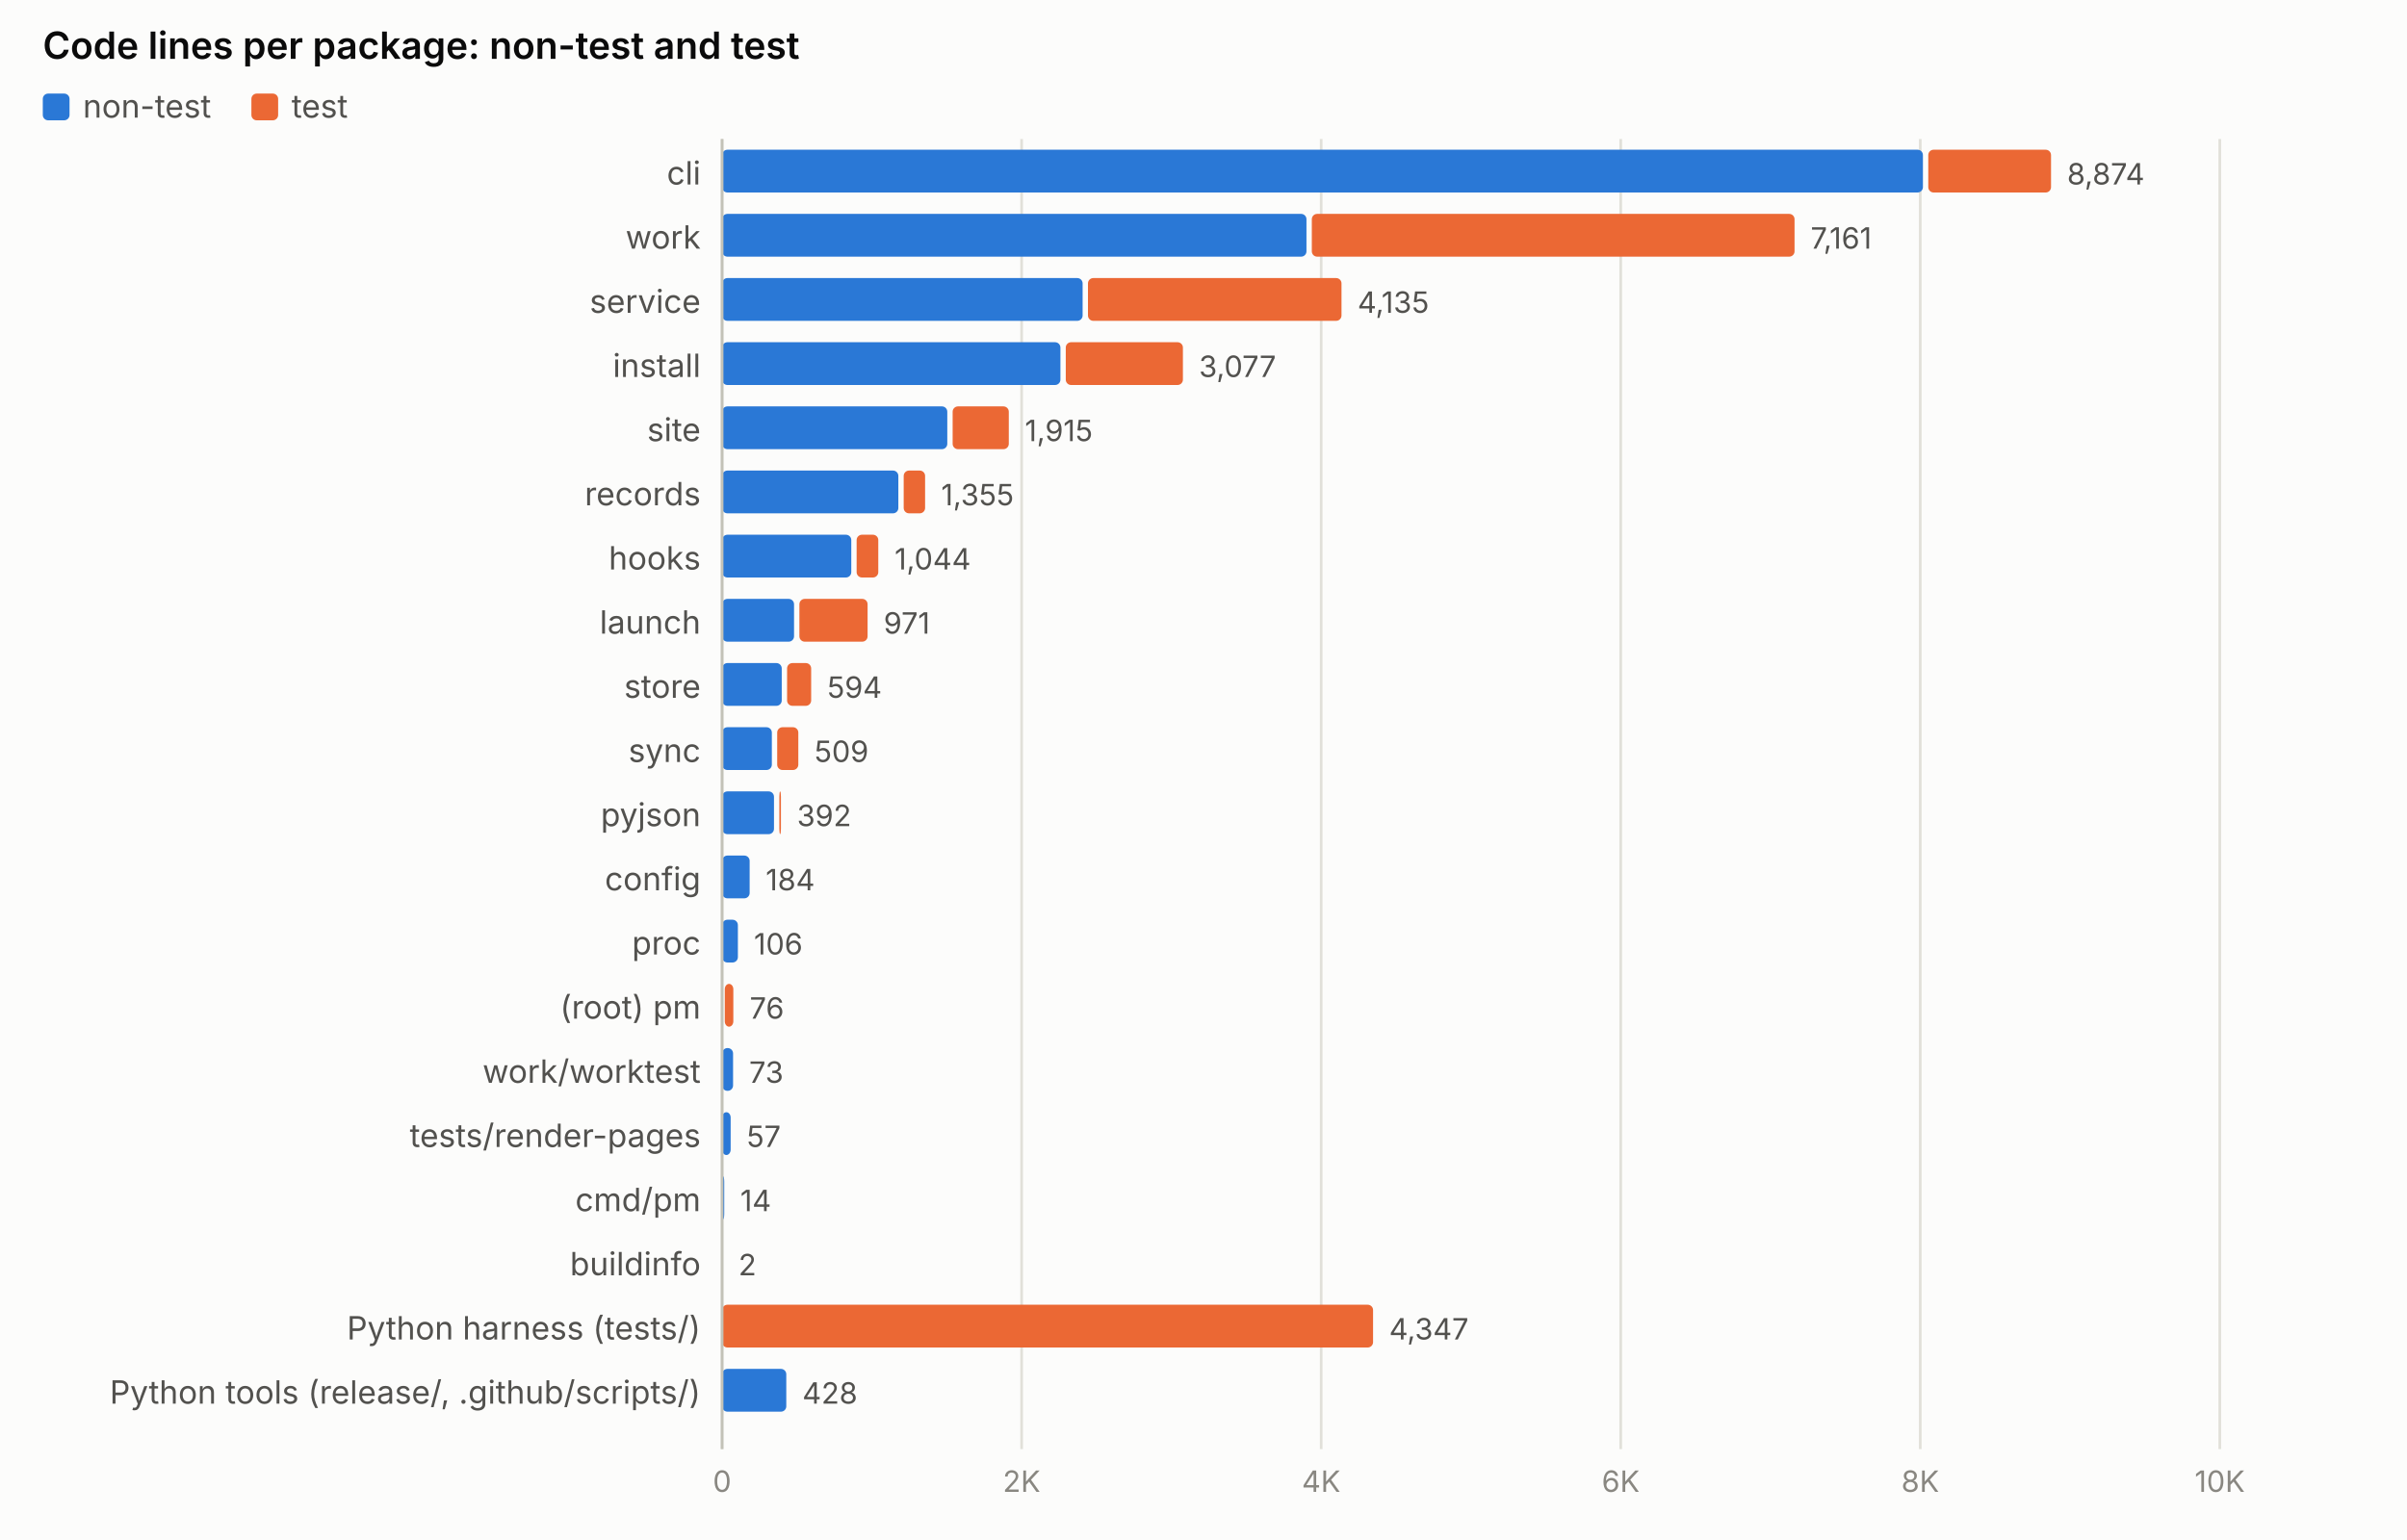
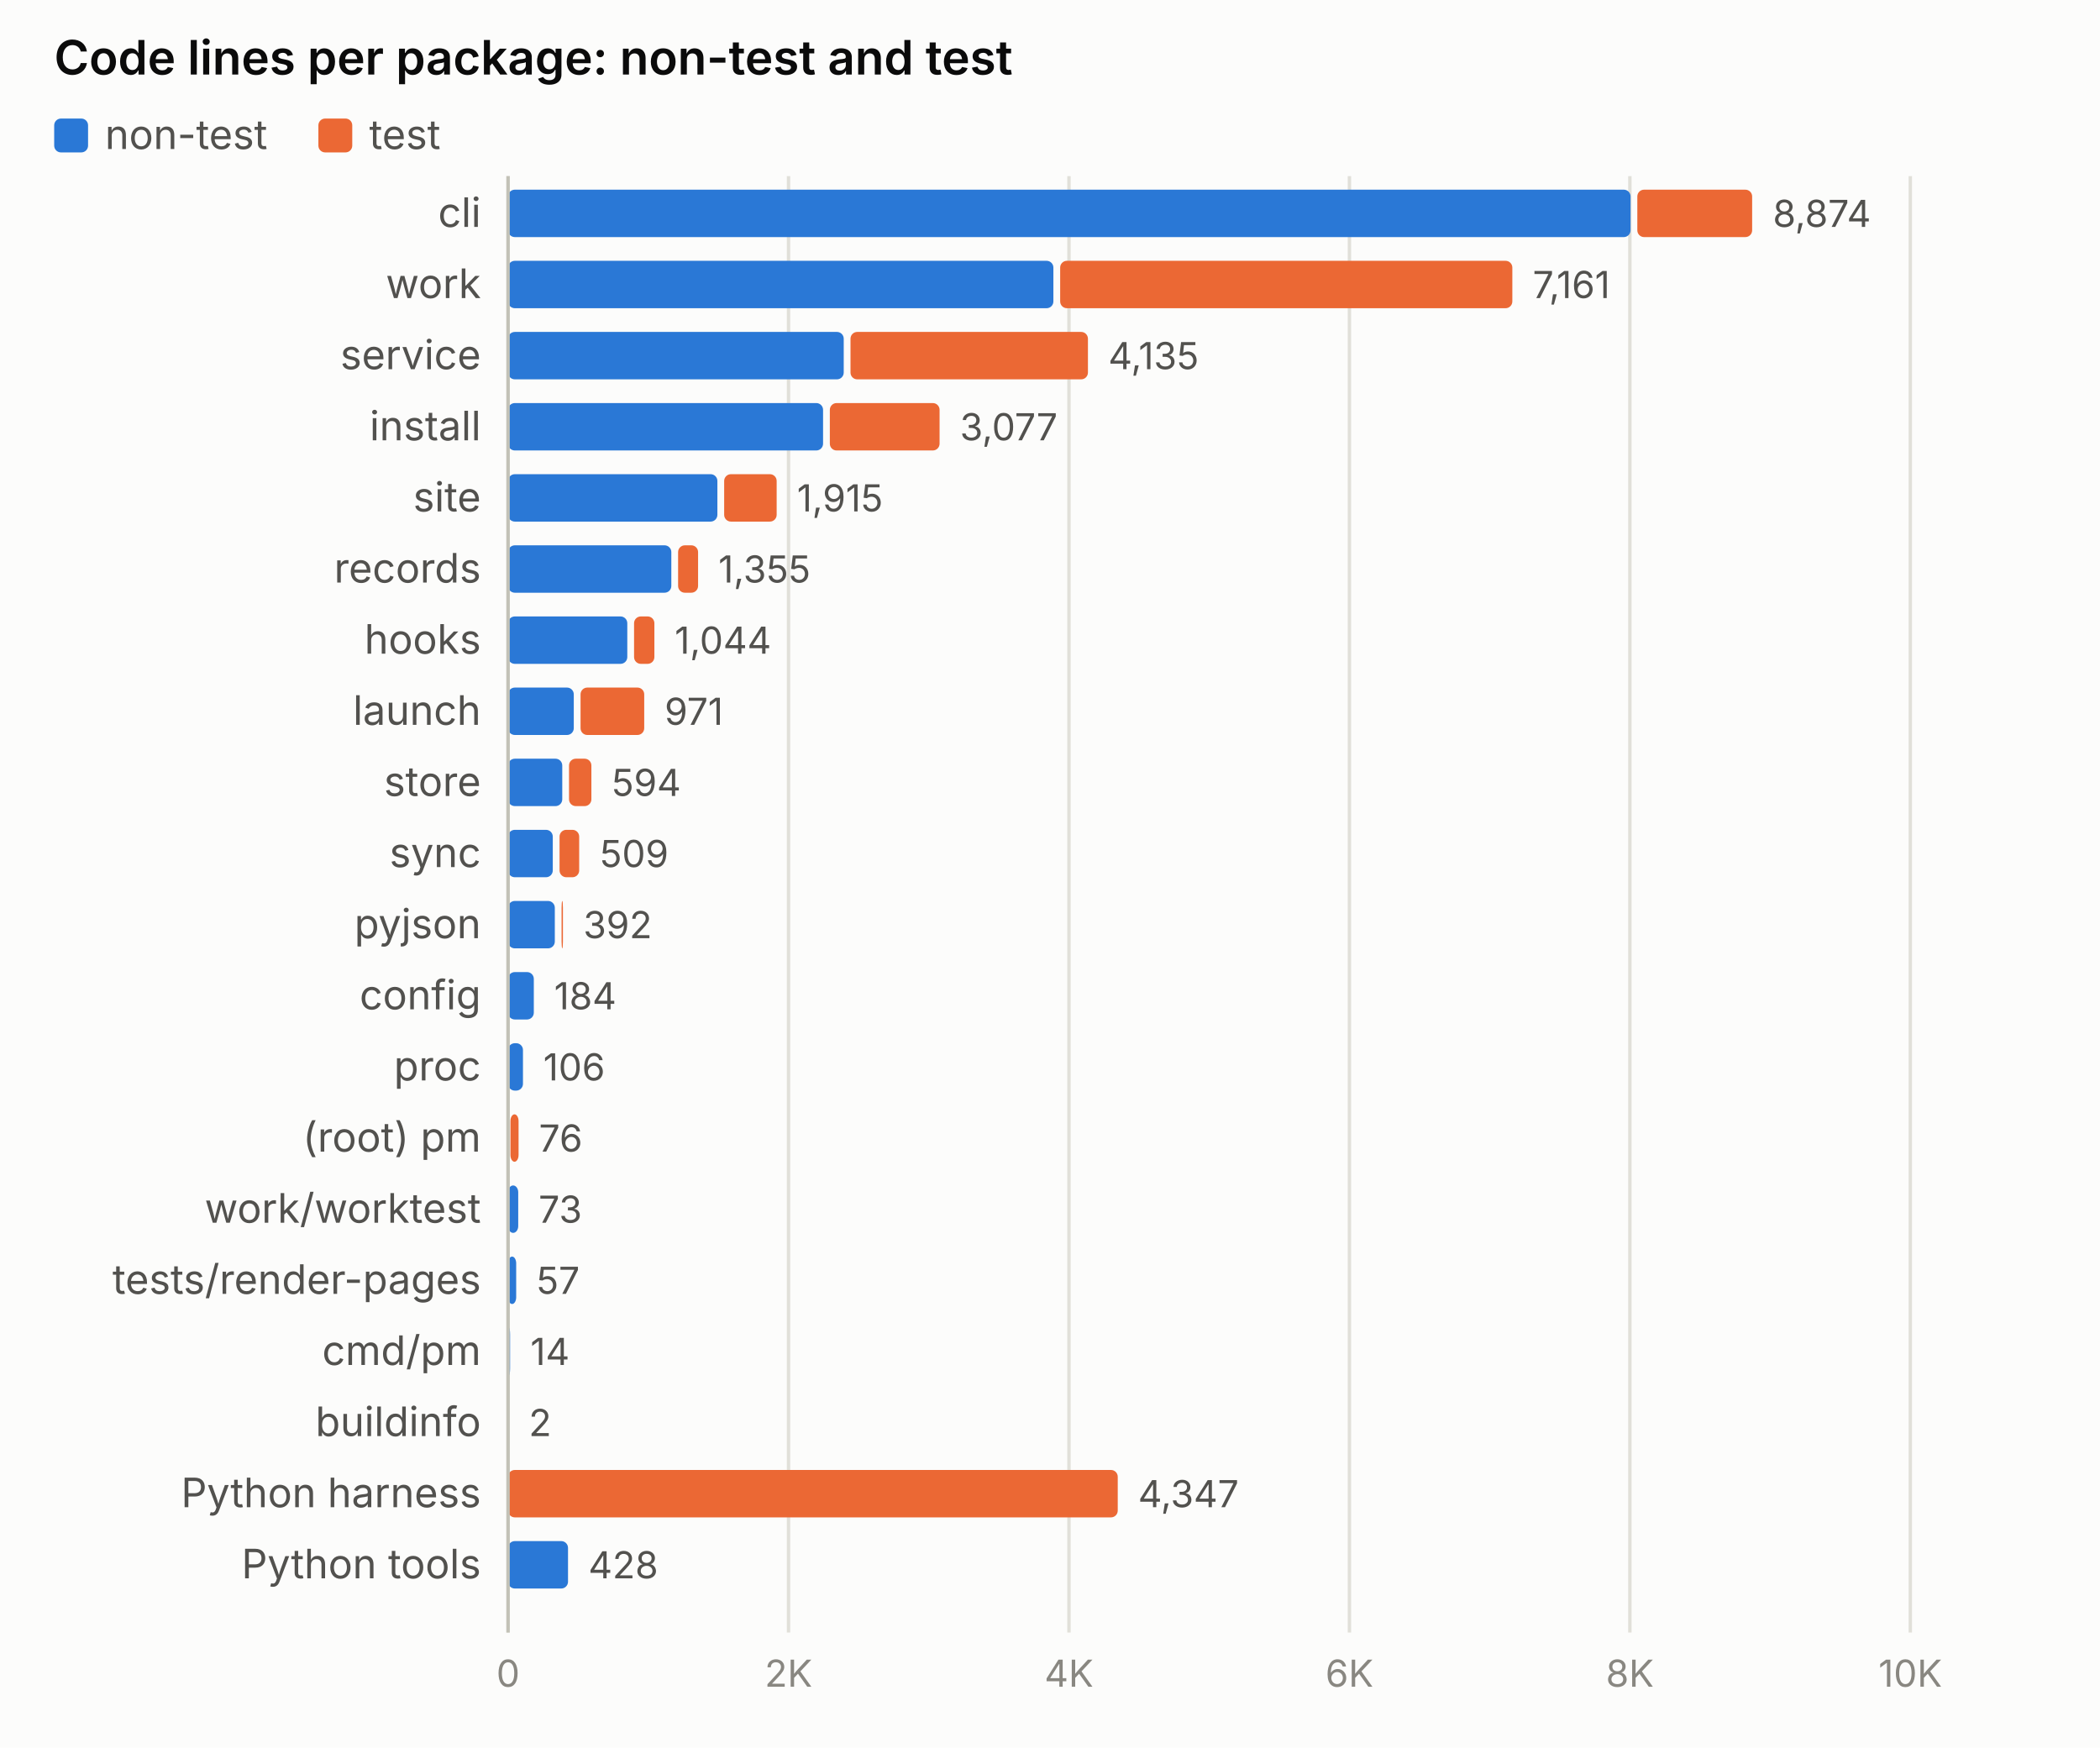
- <svg xmlns="http://www.w3.org/2000/svg" viewBox="0 0 900 576" width="900" height="576" role="img" aria-label="Code lines per package, non-test and test" style="font-family:system-ui,-apple-system,'Segoe UI',sans-serif">
-   <rect width="900" height="576" fill="#fcfcfb" />
+ <svg xmlns="http://www.w3.org/2000/svg" viewBox="0 0 620 516" width="620" height="516" role="img" aria-label="Code lines per package, non-test and test" style="font-family:system-ui,-apple-system,'Segoe UI',sans-serif">
+   <rect width="620" height="516" fill="#fcfcfb" />
  <text x="16.0" y="22.0" font-size="14" fill="#0b0b0b" text-anchor="start" font-weight="600">Code lines per package: non-test and test</text>
  <rect x="16.0" y="35.0" width="10.0" height="10.0" fill="#2a78d6" rx="2" />
  <text x="31.0" y="44.0" font-size="12" fill="#52514e" text-anchor="start" font-weight="400">non-test</text>
  <rect x="94.0" y="35.0" width="10.0" height="10.0" fill="#eb6834" rx="2" />
  <text x="109.0" y="44.0" font-size="12" fill="#52514e" text-anchor="start" font-weight="400">test</text>
-   <line x1="270.0" y1="52.0" x2="270.0" y2="542.0" stroke="#e1e0d9" stroke-width="1" />
-   <text x="270.0" y="558.0" font-size="11" fill="#898781" text-anchor="middle" font-weight="400">0</text>
-   <line x1="382.0" y1="52.0" x2="382.0" y2="542.0" stroke="#e1e0d9" stroke-width="1" />
-   <text x="382.0" y="558.0" font-size="11" fill="#898781" text-anchor="middle" font-weight="400">2K</text>
-   <line x1="494.0" y1="52.0" x2="494.0" y2="542.0" stroke="#e1e0d9" stroke-width="1" />
-   <text x="494.0" y="558.0" font-size="11" fill="#898781" text-anchor="middle" font-weight="400">4K</text>
-   <line x1="606.0" y1="52.0" x2="606.0" y2="542.0" stroke="#e1e0d9" stroke-width="1" />
-   <text x="606.0" y="558.0" font-size="11" fill="#898781" text-anchor="middle" font-weight="400">6K</text>
-   <line x1="718.0" y1="52.0" x2="718.0" y2="542.0" stroke="#e1e0d9" stroke-width="1" />
-   <text x="718.0" y="558.0" font-size="11" fill="#898781" text-anchor="middle" font-weight="400">8K</text>
-   <line x1="830.0" y1="52.0" x2="830.0" y2="542.0" stroke="#e1e0d9" stroke-width="1" />
-   <text x="830.0" y="558.0" font-size="11" fill="#898781" text-anchor="middle" font-weight="400">10K</text>
-   <text x="262.0" y="69.0" font-size="12" fill="#52514e" text-anchor="end" font-weight="400">cli</text>
-   <rect x="270.0" y="56.0" width="449.0" height="16.0" fill="#2a78d6" rx="2" />
-   <rect x="721.0" y="56.0" width="45.9" height="16.0" fill="#eb6834" rx="2" />
-   <text x="772.9" y="69.0" font-size="11" fill="#52514e" text-anchor="start" font-weight="400">8,874</text>
-   <text x="262.0" y="93.0" font-size="12" fill="#52514e" text-anchor="end" font-weight="400">work</text>
-   <rect x="270.0" y="80.0" width="218.5" height="16.0" fill="#2a78d6" rx="2" />
-   <rect x="490.5" y="80.0" width="180.5" height="16.0" fill="#eb6834" rx="2" />
-   <text x="677.0" y="93.0" font-size="11" fill="#52514e" text-anchor="start" font-weight="400">7,161</text>
-   <text x="262.0" y="117.0" font-size="12" fill="#52514e" text-anchor="end" font-weight="400">service</text>
-   <rect x="270.0" y="104.0" width="134.8" height="16.0" fill="#2a78d6" rx="2" />
-   <rect x="406.8" y="104.0" width="94.8" height="16.0" fill="#eb6834" rx="2" />
-   <text x="507.6" y="117.0" font-size="11" fill="#52514e" text-anchor="start" font-weight="400">4,135</text>
-   <text x="262.0" y="141.0" font-size="12" fill="#52514e" text-anchor="end" font-weight="400">install</text>
-   <rect x="270.0" y="128.0" width="126.5" height="16.0" fill="#2a78d6" rx="2" />
-   <rect x="398.5" y="128.0" width="43.8" height="16.0" fill="#eb6834" rx="2" />
-   <text x="448.3" y="141.0" font-size="11" fill="#52514e" text-anchor="start" font-weight="400">3,077</text>
-   <text x="262.0" y="165.0" font-size="12" fill="#52514e" text-anchor="end" font-weight="400">site</text>
-   <rect x="270.0" y="152.0" width="84.2" height="16.0" fill="#2a78d6" rx="2" />
-   <rect x="356.2" y="152.0" width="21.0" height="16.0" fill="#eb6834" rx="2" />
-   <text x="383.2" y="165.0" font-size="11" fill="#52514e" text-anchor="start" font-weight="400">1,915</text>
-   <text x="262.0" y="189.0" font-size="12" fill="#52514e" text-anchor="end" font-weight="400">records</text>
-   <rect x="270.0" y="176.0" width="65.9" height="16.0" fill="#2a78d6" rx="2" />
-   <rect x="337.9" y="176.0" width="8.0" height="16.0" fill="#eb6834" rx="2" />
-   <text x="351.9" y="189.0" font-size="11" fill="#52514e" text-anchor="start" font-weight="400">1,355</text>
-   <text x="262.0" y="213.0" font-size="12" fill="#52514e" text-anchor="end" font-weight="400">hooks</text>
-   <rect x="270.0" y="200.0" width="48.3" height="16.0" fill="#2a78d6" rx="2" />
-   <rect x="320.3" y="200.0" width="8.1" height="16.0" fill="#eb6834" rx="2" />
-   <text x="334.5" y="213.0" font-size="11" fill="#52514e" text-anchor="start" font-weight="400">1,044</text>
-   <text x="262.0" y="237.0" font-size="12" fill="#52514e" text-anchor="end" font-weight="400">launch</text>
-   <rect x="270.0" y="224.0" width="26.9" height="16.0" fill="#2a78d6" rx="2" />
-   <rect x="298.9" y="224.0" width="25.5" height="16.0" fill="#eb6834" rx="2" />
-   <text x="330.4" y="237.0" font-size="11" fill="#52514e" text-anchor="start" font-weight="400">971</text>
-   <text x="262.0" y="261.0" font-size="12" fill="#52514e" text-anchor="end" font-weight="400">store</text>
-   <rect x="270.0" y="248.0" width="22.3" height="16.0" fill="#2a78d6" rx="2" />
-   <rect x="294.3" y="248.0" width="9.0" height="16.0" fill="#eb6834" rx="2" />
-   <text x="309.3" y="261.0" font-size="11" fill="#52514e" text-anchor="start" font-weight="400">594</text>
-   <text x="262.0" y="285.0" font-size="12" fill="#52514e" text-anchor="end" font-weight="400">sync</text>
-   <rect x="270.0" y="272.0" width="18.6" height="16.0" fill="#2a78d6" rx="2" />
-   <rect x="290.6" y="272.0" width="7.9" height="16.0" fill="#eb6834" rx="2" />
-   <text x="304.5" y="285.0" font-size="11" fill="#52514e" text-anchor="start" font-weight="400">509</text>
-   <text x="262.0" y="309.0" font-size="12" fill="#52514e" text-anchor="end" font-weight="400">pyjson</text>
-   <rect x="270.0" y="296.0" width="19.4" height="16.0" fill="#2a78d6" rx="2" />
-   <rect x="291.4" y="296.0" width="0.6" height="16.0" fill="#eb6834" rx="2" />
-   <text x="298.0" y="309.0" font-size="11" fill="#52514e" text-anchor="start" font-weight="400">392</text>
-   <text x="262.0" y="333.0" font-size="12" fill="#52514e" text-anchor="end" font-weight="400">config</text>
-   <rect x="270.0" y="320.0" width="10.3" height="16.0" fill="#2a78d6" rx="2" />
-   <text x="286.3" y="333.0" font-size="11" fill="#52514e" text-anchor="start" font-weight="400">184</text>
-   <text x="262.0" y="357.0" font-size="12" fill="#52514e" text-anchor="end" font-weight="400">proc</text>
-   <rect x="270.0" y="344.0" width="5.9" height="16.0" fill="#2a78d6" rx="2" />
-   <text x="281.9" y="357.0" font-size="11" fill="#52514e" text-anchor="start" font-weight="400">106</text>
-   <text x="262.0" y="381.0" font-size="12" fill="#52514e" text-anchor="end" font-weight="400">(root) pm</text>
-   <rect x="270.0" y="368.0" width="0.0" height="16.0" fill="#2a78d6" rx="2" />
-   <rect x="271.0" y="368.0" width="3.2" height="16.0" fill="#eb6834" rx="2" />
-   <text x="280.3" y="381.0" font-size="11" fill="#52514e" text-anchor="start" font-weight="400">76</text>
-   <text x="262.0" y="405.0" font-size="12" fill="#52514e" text-anchor="end" font-weight="400">work/worktest</text>
-   <rect x="270.0" y="392.0" width="4.1" height="16.0" fill="#2a78d6" rx="2" />
-   <text x="280.1" y="405.0" font-size="11" fill="#52514e" text-anchor="start" font-weight="400">73</text>
-   <text x="262.0" y="429.0" font-size="12" fill="#52514e" text-anchor="end" font-weight="400">tests/render-pages</text>
-   <rect x="270.0" y="416.0" width="3.2" height="16.0" fill="#2a78d6" rx="2" />
-   <text x="279.2" y="429.0" font-size="11" fill="#52514e" text-anchor="start" font-weight="400">57</text>
-   <text x="262.0" y="453.0" font-size="12" fill="#52514e" text-anchor="end" font-weight="400">cmd/pm</text>
-   <rect x="270.0" y="440.0" width="0.8" height="16.0" fill="#2a78d6" rx="2" />
-   <text x="276.8" y="453.0" font-size="11" fill="#52514e" text-anchor="start" font-weight="400">14</text>
-   <text x="262.0" y="477.0" font-size="12" fill="#52514e" text-anchor="end" font-weight="400">buildinfo</text>
-   <rect x="270.0" y="464.0" width="0.1" height="16.0" fill="#2a78d6" rx="2" />
-   <text x="276.1" y="477.0" font-size="11" fill="#52514e" text-anchor="start" font-weight="400">2</text>
-   <text x="262.0" y="501.0" font-size="12" fill="#52514e" text-anchor="end" font-weight="400">Python harness (tests/)</text>
-   <rect x="270.0" y="488.0" width="243.4" height="16.0" fill="#eb6834" rx="2" />
-   <text x="519.4" y="501.0" font-size="11" fill="#52514e" text-anchor="start" font-weight="400">4,347</text>
-   <text x="262.0" y="525.0" font-size="12" fill="#52514e" text-anchor="end" font-weight="400">Python tools (release/, .github/scripts/)</text>
-   <rect x="270.0" y="512.0" width="24.0" height="16.0" fill="#2a78d6" rx="2" />
-   <text x="300.0" y="525.0" font-size="11" fill="#52514e" text-anchor="start" font-weight="400">428</text>
-   <line x1="270.0" y1="52.0" x2="270.0" y2="542.0" stroke="#c3c2b7" stroke-width="1" />
+   <line x1="150.0" y1="52.0" x2="150.0" y2="482.0" stroke="#e1e0d9" stroke-width="1" />
+   <text x="150.0" y="498.0" font-size="11" fill="#898781" text-anchor="middle" font-weight="400">0</text>
+   <line x1="232.8" y1="52.0" x2="232.8" y2="482.0" stroke="#e1e0d9" stroke-width="1" />
+   <text x="232.8" y="498.0" font-size="11" fill="#898781" text-anchor="middle" font-weight="400">2K</text>
+   <line x1="315.6" y1="52.0" x2="315.6" y2="482.0" stroke="#e1e0d9" stroke-width="1" />
+   <text x="315.6" y="498.0" font-size="11" fill="#898781" text-anchor="middle" font-weight="400">4K</text>
+   <line x1="398.4" y1="52.0" x2="398.4" y2="482.0" stroke="#e1e0d9" stroke-width="1" />
+   <text x="398.4" y="498.0" font-size="11" fill="#898781" text-anchor="middle" font-weight="400">6K</text>
+   <line x1="481.2" y1="52.0" x2="481.2" y2="482.0" stroke="#e1e0d9" stroke-width="1" />
+   <text x="481.2" y="498.0" font-size="11" fill="#898781" text-anchor="middle" font-weight="400">8K</text>
+   <line x1="564.0" y1="52.0" x2="564.0" y2="482.0" stroke="#e1e0d9" stroke-width="1" />
+   <text x="564.0" y="498.0" font-size="11" fill="#898781" text-anchor="middle" font-weight="400">10K</text>
+   <text x="142.0" y="67.0" font-size="12" fill="#52514e" text-anchor="end" font-weight="400">cli</text>
+   <rect x="150.0" y="56.0" width="331.4" height="14.0" fill="#2a78d6" rx="2" />
+   <rect x="483.4" y="56.0" width="33.9" height="14.0" fill="#eb6834" rx="2" />
+   <text x="523.4" y="67.0" font-size="11" fill="#52514e" text-anchor="start" font-weight="400">8,874</text>
+   <text x="142.0" y="88.0" font-size="12" fill="#52514e" text-anchor="end" font-weight="400">work</text>
+   <rect x="150.0" y="77.0" width="161.0" height="14.0" fill="#2a78d6" rx="2" />
+   <rect x="313.0" y="77.0" width="133.5" height="14.0" fill="#eb6834" rx="2" />
+   <text x="452.5" y="88.0" font-size="11" fill="#52514e" text-anchor="start" font-weight="400">7,161</text>
+   <text x="142.0" y="109.0" font-size="12" fill="#52514e" text-anchor="end" font-weight="400">service</text>
+   <rect x="150.0" y="98.0" width="99.1" height="14.0" fill="#2a78d6" rx="2" />
+   <rect x="251.1" y="98.0" width="70.1" height="14.0" fill="#eb6834" rx="2" />
+   <text x="327.2" y="109.0" font-size="11" fill="#52514e" text-anchor="start" font-weight="400">4,135</text>
+   <text x="142.0" y="130.0" font-size="12" fill="#52514e" text-anchor="end" font-weight="400">install</text>
+   <rect x="150.0" y="119.0" width="93.0" height="14.0" fill="#2a78d6" rx="2" />
+   <rect x="245.0" y="119.0" width="32.4" height="14.0" fill="#eb6834" rx="2" />
+   <text x="283.4" y="130.0" font-size="11" fill="#52514e" text-anchor="start" font-weight="400">3,077</text>
+   <text x="142.0" y="151.0" font-size="12" fill="#52514e" text-anchor="end" font-weight="400">site</text>
+   <rect x="150.0" y="140.0" width="61.8" height="14.0" fill="#2a78d6" rx="2" />
+   <rect x="213.8" y="140.0" width="15.5" height="14.0" fill="#eb6834" rx="2" />
+   <text x="235.3" y="151.0" font-size="11" fill="#52514e" text-anchor="start" font-weight="400">1,915</text>
+   <text x="142.0" y="172.0" font-size="12" fill="#52514e" text-anchor="end" font-weight="400">records</text>
+   <rect x="150.0" y="161.0" width="48.2" height="14.0" fill="#2a78d6" rx="2" />
+   <rect x="200.2" y="161.0" width="5.9" height="14.0" fill="#eb6834" rx="2" />
+   <text x="212.1" y="172.0" font-size="11" fill="#52514e" text-anchor="start" font-weight="400">1,355</text>
+   <text x="142.0" y="193.0" font-size="12" fill="#52514e" text-anchor="end" font-weight="400">hooks</text>
+   <rect x="150.0" y="182.0" width="35.2" height="14.0" fill="#2a78d6" rx="2" />
+   <rect x="187.2" y="182.0" width="6.0" height="14.0" fill="#eb6834" rx="2" />
+   <text x="199.2" y="193.0" font-size="11" fill="#52514e" text-anchor="start" font-weight="400">1,044</text>
+   <text x="142.0" y="214.0" font-size="12" fill="#52514e" text-anchor="end" font-weight="400">launch</text>
+   <rect x="150.0" y="203.0" width="19.4" height="14.0" fill="#2a78d6" rx="2" />
+   <rect x="171.4" y="203.0" width="18.8" height="14.0" fill="#eb6834" rx="2" />
+   <text x="196.2" y="214.0" font-size="11" fill="#52514e" text-anchor="start" font-weight="400">971</text>
+   <text x="142.0" y="235.0" font-size="12" fill="#52514e" text-anchor="end" font-weight="400">store</text>
+   <rect x="150.0" y="224.0" width="16.0" height="14.0" fill="#2a78d6" rx="2" />
+   <rect x="168.0" y="224.0" width="6.6" height="14.0" fill="#eb6834" rx="2" />
+   <text x="180.6" y="235.0" font-size="11" fill="#52514e" text-anchor="start" font-weight="400">594</text>
+   <text x="142.0" y="256.0" font-size="12" fill="#52514e" text-anchor="end" font-weight="400">sync</text>
+   <rect x="150.0" y="245.0" width="13.2" height="14.0" fill="#2a78d6" rx="2" />
+   <rect x="165.2" y="245.0" width="5.8" height="14.0" fill="#eb6834" rx="2" />
+   <text x="177.1" y="256.0" font-size="11" fill="#52514e" text-anchor="start" font-weight="400">509</text>
+   <text x="142.0" y="277.0" font-size="12" fill="#52514e" text-anchor="end" font-weight="400">pyjson</text>
+   <rect x="150.0" y="266.0" width="13.8" height="14.0" fill="#2a78d6" rx="2" />
+   <rect x="165.8" y="266.0" width="0.4" height="14.0" fill="#eb6834" rx="2" />
+   <text x="172.2" y="277.0" font-size="11" fill="#52514e" text-anchor="start" font-weight="400">392</text>
+   <text x="142.0" y="298.0" font-size="12" fill="#52514e" text-anchor="end" font-weight="400">config</text>
+   <rect x="150.0" y="287.0" width="7.6" height="14.0" fill="#2a78d6" rx="2" />
+   <text x="163.6" y="298.0" font-size="11" fill="#52514e" text-anchor="start" font-weight="400">184</text>
+   <text x="142.0" y="319.0" font-size="12" fill="#52514e" text-anchor="end" font-weight="400">proc</text>
+   <rect x="150.0" y="308.0" width="4.4" height="14.0" fill="#2a78d6" rx="2" />
+   <text x="160.4" y="319.0" font-size="11" fill="#52514e" text-anchor="start" font-weight="400">106</text>
+   <text x="142.0" y="340.0" font-size="12" fill="#52514e" text-anchor="end" font-weight="400">(root) pm</text>
+   <rect x="150.0" y="329.0" width="0.0" height="14.0" fill="#2a78d6" rx="2" />
+   <rect x="150.7" y="329.0" width="2.4" height="14.0" fill="#eb6834" rx="2" />
+   <text x="159.1" y="340.0" font-size="11" fill="#52514e" text-anchor="start" font-weight="400">76</text>
+   <text x="142.0" y="361.0" font-size="12" fill="#52514e" text-anchor="end" font-weight="400">work/worktest</text>
+   <rect x="150.0" y="350.0" width="3.0" height="14.0" fill="#2a78d6" rx="2" />
+   <text x="159.0" y="361.0" font-size="11" fill="#52514e" text-anchor="start" font-weight="400">73</text>
+   <text x="142.0" y="382.0" font-size="12" fill="#52514e" text-anchor="end" font-weight="400">tests/render-pages</text>
+   <rect x="150.0" y="371.0" width="2.4" height="14.0" fill="#2a78d6" rx="2" />
+   <text x="158.4" y="382.0" font-size="11" fill="#52514e" text-anchor="start" font-weight="400">57</text>
+   <text x="142.0" y="403.0" font-size="12" fill="#52514e" text-anchor="end" font-weight="400">cmd/pm</text>
+   <rect x="150.0" y="392.0" width="0.6" height="14.0" fill="#2a78d6" rx="2" />
+   <text x="156.6" y="403.0" font-size="11" fill="#52514e" text-anchor="start" font-weight="400">14</text>
+   <text x="142.0" y="424.0" font-size="12" fill="#52514e" text-anchor="end" font-weight="400">buildinfo</text>
+   <rect x="150.0" y="413.0" width="0.1" height="14.0" fill="#2a78d6" rx="2" />
+   <text x="156.1" y="424.0" font-size="11" fill="#52514e" text-anchor="start" font-weight="400">2</text>
+   <text x="142.0" y="445.0" font-size="12" fill="#52514e" text-anchor="end" font-weight="400">Python harness</text>
+   <rect x="150.0" y="434.0" width="180.0" height="14.0" fill="#eb6834" rx="2" />
+   <text x="336.0" y="445.0" font-size="11" fill="#52514e" text-anchor="start" font-weight="400">4,347</text>
+   <text x="142.0" y="466.0" font-size="12" fill="#52514e" text-anchor="end" font-weight="400">Python tools</text>
+   <rect x="150.0" y="455.0" width="17.7" height="14.0" fill="#2a78d6" rx="2" />
+   <text x="173.7" y="466.0" font-size="11" fill="#52514e" text-anchor="start" font-weight="400">428</text>
+   <line x1="150.0" y1="52.0" x2="150.0" y2="482.0" stroke="#c3c2b7" stroke-width="1" />
</svg>
